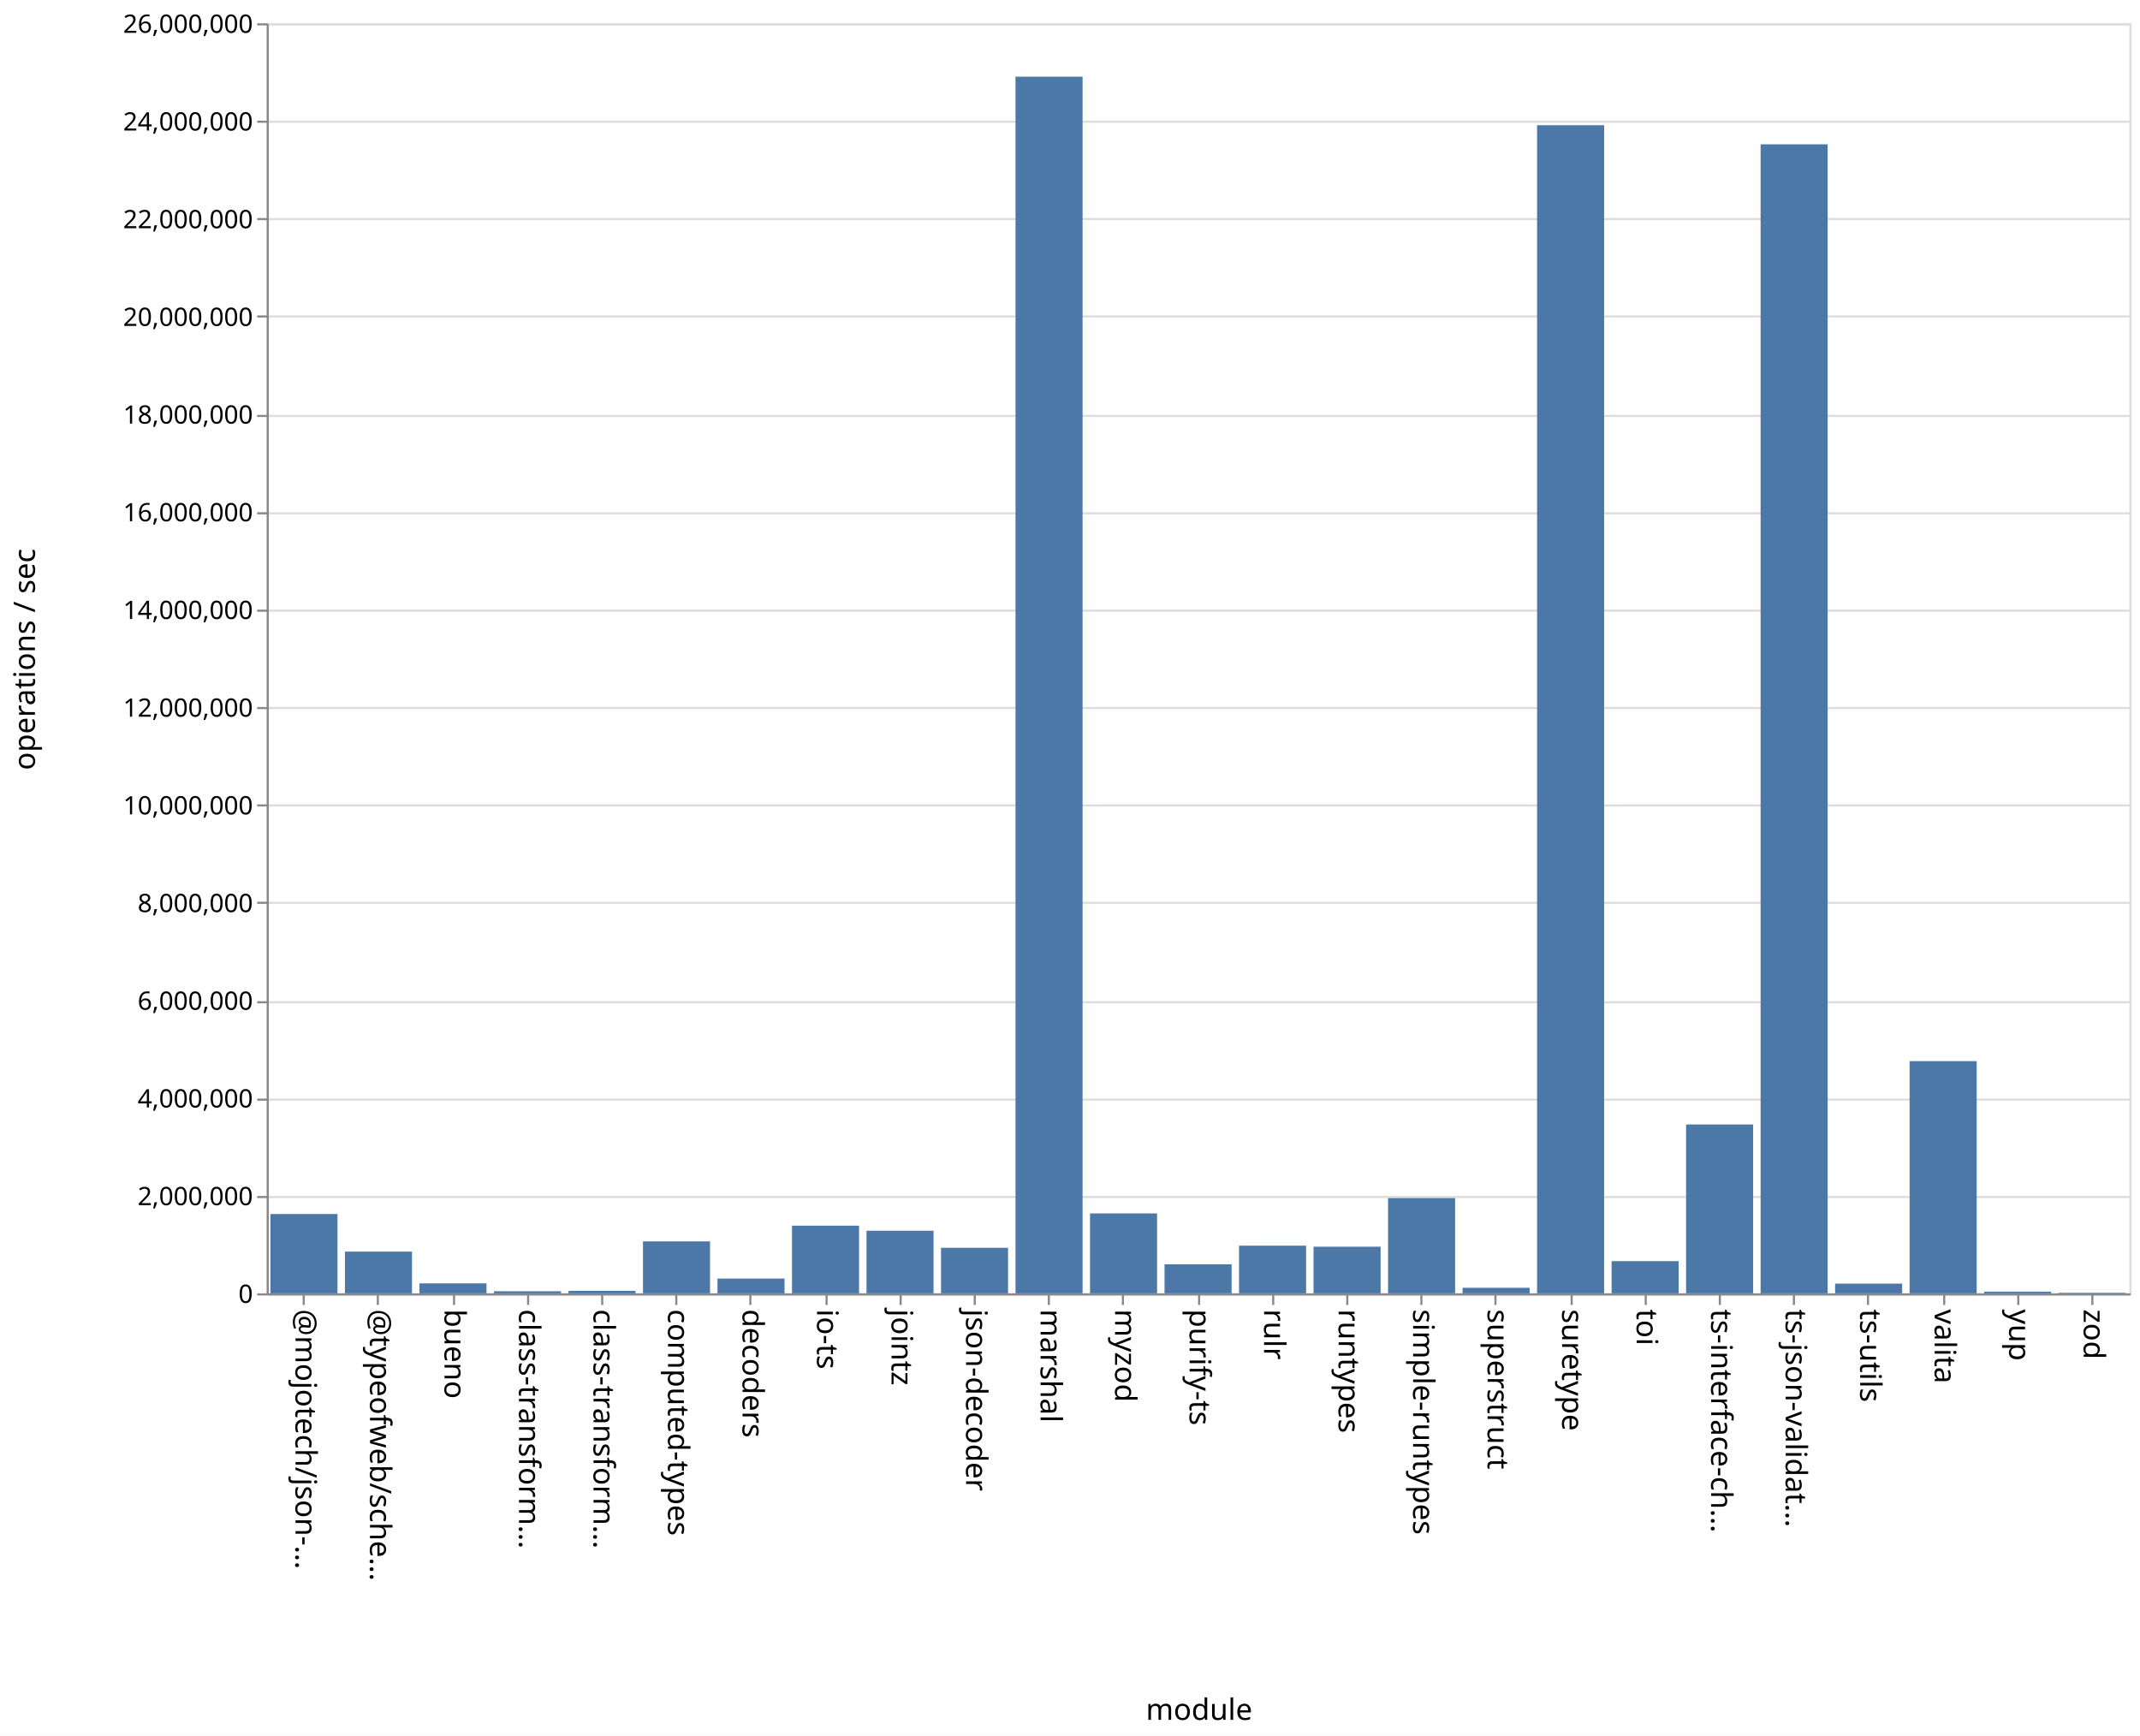
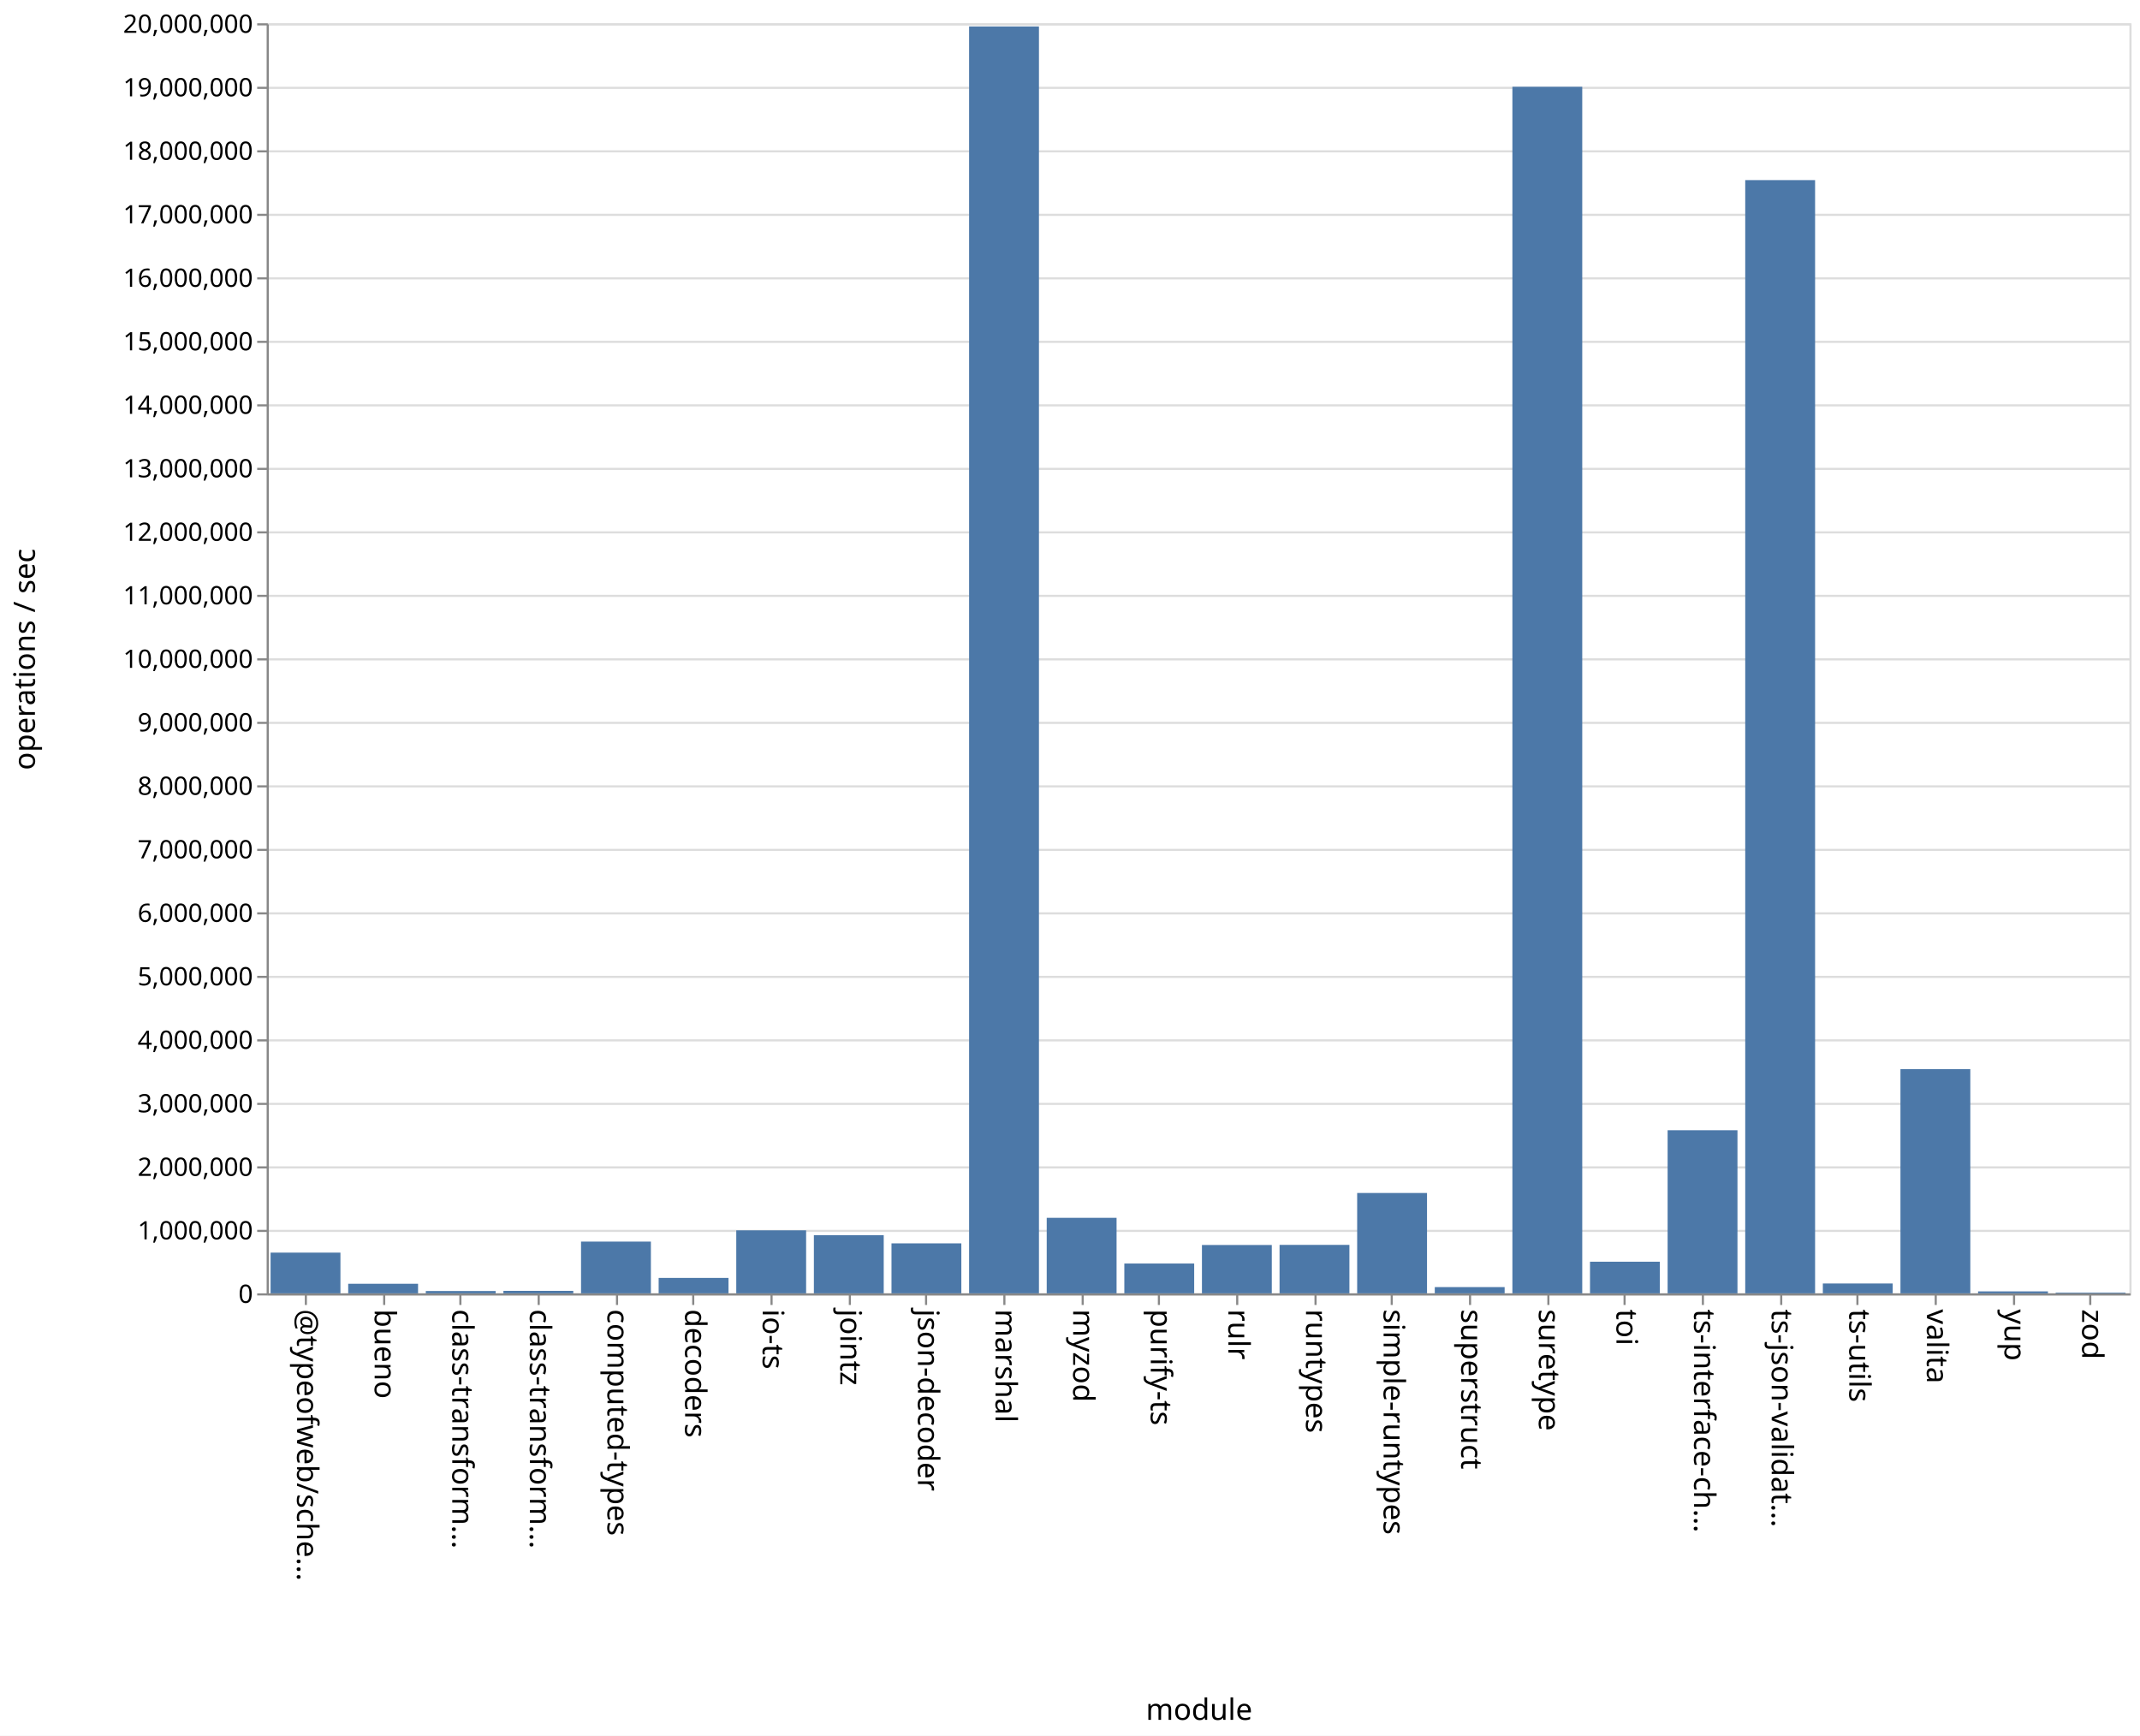
<svg xmlns="http://www.w3.org/2000/svg" class="marks" width="1011" height="820">
  <path fill="#fff" d="M0 0h1011v820H0z" />
  <g class="mark-group role-frame root" aria-roledescription="group mark container" fill="none" stroke-miterlimit="10">
    <path class="background" aria-hidden="true" d="M126.5 11.5h880v600h-880z" stroke="#ddd" />
-     <g class="mark-group role-axis" aria-roledescription="axis" aria-label="Y-axis for a linear scale with values from 0 to 26,000,000">
+     <g class="mark-group role-axis" aria-roledescription="axis" aria-label="Y-axis for a linear scale with values from 0 to 20,000,000">
      <path class="background" aria-hidden="true" d="M126.5 11.5z" pointer-events="none" />
      <g class="mark-rule role-axis-grid" pointer-events="none" stroke="#ddd">
-         <path d="M126.5 611.5h880M126.5 565.5h880M126.5 519.5h880M126.5 473.5h880M126.5 426.5h880M126.5 380.5h880M126.5 334.5h880M126.5 288.5h880M126.5 242.5h880M126.5 196.5h880M126.5 149.5h880M126.5 103.5h880M126.5 57.5h880M126.5 11.5h880" />
+         <path d="M126.5 611.5h880M126.5 581.5h880M126.5 551.5h880M126.5 521.5h880M126.5 491.5h880M126.5 461.5h880M126.5 431.5h880M126.5 401.5h880M126.5 371.5h880M126.5 341.5h880M126.5 311.5h880M126.5 281.5h880M126.5 251.5h880M126.5 221.5h880M126.5 191.5h880M126.5 161.5h880M126.5 131.5h880M126.5 101.5h880M126.5 71.5h880M126.5 41.5h880M126.5 11.5h880" />
      </g>
    </g>
-     <g class="mark-group role-axis" aria-roledescription="axis" aria-label="X-axis titled 'module' for a discrete scale with 25 values: @mojotech/json-type-validation, @typeofweb/schema, bueno, class-transformer-validator-async, class-transformer-validator-sync, ending with zod">
+     <g class="mark-group role-axis" aria-roledescription="axis" aria-label="X-axis titled 'module' for a discrete scale with 24 values: @typeofweb/schema, bueno, class-transformer-validator-async, class-transformer-validator-sync, computed-types, ending with zod">
      <path class="background" aria-hidden="true" d="M126.5 611.5z" pointer-events="none" />
      <g class="mark-rule role-axis-tick" pointer-events="none" stroke="#888">
-         <path d="M143.5 611.5v5M178.5 611.5v5M214.5 611.5v5M249.5 611.5v5M284.5 611.5v5M319.5 611.5v5M354.5 611.5v5M390.5 611.5v5M425.5 611.5v5M460.5 611.5v5M495.5 611.5v5M530.5 611.5v5M566.5 611.5v5M601.5 611.5v5M636.5 611.5v5M671.5 611.5v5M706.5 611.5v5M742.5 611.5v5M777.5 611.5v5M812.5 611.5v5M847.5 611.5v5M882.5 611.5v5M918.5 611.5v5M953.5 611.5v5M988.5 611.5v5" />
+         <path d="M144.5 611.5v5M181.5 611.5v5M217.5 611.5v5M254.5 611.5v5M291.5 611.5v5M327.5 611.5v5M364.5 611.5v5M401.5 611.5v5M437.5 611.5v5M474.5 611.5v5M511.5 611.5v5M547.5 611.5v5M584.5 611.5v5M621.5 611.5v5M657.5 611.5v5M694.5 611.5v5M731.5 611.5v5M767.5 611.5v5M804.5 611.5v5M841.5 611.5v5M877.5 611.5v5M914.5 611.5v5M951.5 611.5v5M987.5 611.5v5" />
      </g>
      <g class="mark-text role-axis-label" pointer-events="none" font-family="sans-serif" font-size="14" fill="#000">
-         <text transform="rotate(90 -239.45 379.05)">@mojotech/json-…</text>
-         <text transform="rotate(90 -221.85 396.65)">@typeofweb/sche…</text>
-         <text transform="rotate(90 -204.25 414.25)">bueno</text>
-         <text transform="rotate(90 -186.65 431.85)">class-transform…</text>
-         <text transform="rotate(90 -169.05 449.45)">class-transform…</text>
-         <text transform="rotate(90 -151.45 467.05)">computed-types</text>
-         <text transform="rotate(90 -133.85 484.65)">decoders</text>
-         <text transform="rotate(90 -116.25 502.25)">io-ts</text>
-         <text transform="rotate(90 -98.65 519.85)">jointz</text>
-         <text transform="rotate(90 -81.05 537.45)">json-decoder</text>
-         <text transform="rotate(90 -63.45 555.05)">marshal</text>
-         <text transform="rotate(90 -45.85 572.65)">myzod</text>
-         <text transform="rotate(90 -28.25 590.25)">purify-ts</text>
-         <text transform="rotate(90 -10.65 607.85)">rulr</text>
-         <text transform="rotate(90 6.95 625.45)">runtypes</text>
-         <text transform="rotate(90 24.55 643.05)">simple-runtypes</text>
-         <text transform="rotate(90 42.15 660.65)">superstruct</text>
-         <text transform="rotate(90 59.75 678.25)">suretype</text>
-         <text transform="rotate(90 77.35 695.85)">toi</text>
-         <text transform="rotate(90 94.95 713.45)">ts-interface-ch…</text>
-         <text transform="rotate(90 112.55 731.05)">ts-json-validat…</text>
-         <text transform="rotate(90 130.15 748.65)">ts-utils</text>
-         <text transform="rotate(90 147.75 766.25)">valita</text>
-         <text transform="rotate(90 165.35 783.85)">yup</text>
-         <text transform="rotate(90 182.95 801.45)">zod</text>
+         <text transform="rotate(90 -239.083 379.417)">@typeofweb/sche…</text>
+         <text transform="rotate(90 -220.75 397.75)">bueno</text>
+         <text transform="rotate(90 -202.417 416.083)">class-transform…</text>
+         <text transform="rotate(90 -184.083 434.417)">class-transform…</text>
+         <text transform="rotate(90 -165.75 452.75)">computed-types</text>
+         <text transform="rotate(90 -147.417 471.083)">decoders</text>
+         <text transform="rotate(90 -129.083 489.417)">io-ts</text>
+         <text transform="rotate(90 -110.75 507.75)">jointz</text>
+         <text transform="rotate(90 -92.417 526.083)">json-decoder</text>
+         <text transform="rotate(90 -74.083 544.417)">marshal</text>
+         <text transform="rotate(90 -55.75 562.75)">myzod</text>
+         <text transform="rotate(90 -37.417 581.083)">purify-ts</text>
+         <text transform="rotate(90 -19.083 599.417)">rulr</text>
+         <text transform="rotate(90 -.75 617.75)">runtypes</text>
+         <text transform="rotate(90 17.583 636.083)">simple-runtypes</text>
+         <text transform="rotate(90 35.917 654.417)">superstruct</text>
+         <text transform="rotate(90 54.25 672.75)">suretype</text>
+         <text transform="rotate(90 72.583 691.083)">toi</text>
+         <text transform="rotate(90 90.917 709.417)">ts-interface-ch…</text>
+         <text transform="rotate(90 109.25 727.75)">ts-json-validat…</text>
+         <text transform="rotate(90 127.583 746.083)">ts-utils</text>
+         <text transform="rotate(90 145.917 764.417)">valita</text>
+         <text transform="rotate(90 164.25 782.75)">yup</text>
+         <text transform="rotate(90 182.583 801.083)">zod</text>
      </g>
      <path stroke="#888" d="M126.5 611.5h880" class="mark-rule role-axis-domain" pointer-events="none" />
      <text text-anchor="middle" transform="translate(566.5 812.5)" font-family="sans-serif" font-size="14" fill="#000" class="mark-text role-axis-title" pointer-events="none">module</text>
    </g>
-     <g class="mark-group role-axis" aria-roledescription="axis" aria-label="Y-axis titled 'operations / sec' for a linear scale with values from 0 to 26,000,000">
+     <g class="mark-group role-axis" aria-roledescription="axis" aria-label="Y-axis titled 'operations / sec' for a linear scale with values from 0 to 20,000,000">
      <path class="background" aria-hidden="true" d="M126.5 11.5z" pointer-events="none" />
      <g class="mark-rule role-axis-tick" pointer-events="none" stroke="#888">
-         <path d="M126.5 611.5h-5M126.5 565.5h-5M126.5 519.5h-5M126.5 473.5h-5M126.5 426.5h-5M126.5 380.5h-5M126.5 334.5h-5M126.5 288.5h-5M126.5 242.5h-5M126.5 196.5h-5M126.5 149.5h-5M126.5 103.5h-5M126.5 57.5h-5M126.5 11.5h-5" />
+         <path d="M126.5 611.5h-5M126.5 581.5h-5M126.5 551.5h-5M126.5 521.5h-5M126.5 491.5h-5M126.5 461.5h-5M126.5 431.5h-5M126.5 401.5h-5M126.5 371.5h-5M126.5 341.5h-5M126.5 311.5h-5M126.5 281.5h-5M126.5 251.5h-5M126.5 221.5h-5M126.5 191.5h-5M126.5 161.5h-5M126.5 131.5h-5M126.5 101.5h-5M126.5 71.5h-5M126.5 41.5h-5M126.5 11.5h-5" />
      </g>
      <g class="mark-text role-axis-label" pointer-events="none" text-anchor="end" font-family="sans-serif" font-size="12" fill="#000">
        <text transform="translate(119.5 615.5)">0</text>
-         <text transform="translate(119.5 569.346)">2,000,000</text>
-         <text transform="translate(119.5 523.192)">4,000,000</text>
-         <text transform="translate(119.5 477.038)">6,000,000</text>
-         <text transform="translate(119.5 430.885)">8,000,000</text>
-         <text transform="translate(119.5 384.73)">10,000,000</text>
-         <text transform="translate(119.5 338.577)">12,000,000</text>
-         <text transform="translate(119.5 292.423)">14,000,000</text>
-         <text transform="translate(119.5 246.27)">16,000,000</text>
-         <text transform="translate(119.5 200.115)">18,000,000</text>
-         <text transform="translate(119.5 153.962)">20,000,000</text>
-         <text transform="translate(119.5 107.808)">22,000,000</text>
-         <text transform="translate(119.5 61.654)">24,000,000</text>
-         <text transform="translate(119.5 15.5)">26,000,000</text>
+         <text transform="translate(119.5 585.5)">1,000,000</text>
+         <text transform="translate(119.5 555.5)">2,000,000</text>
+         <text transform="translate(119.5 525.5)">3,000,000</text>
+         <text transform="translate(119.5 495.5)">4,000,000</text>
+         <text transform="translate(119.5 465.5)">5,000,000</text>
+         <text transform="translate(119.5 435.5)">6,000,000</text>
+         <text transform="translate(119.5 405.5)">7,000,000</text>
+         <text transform="translate(119.5 375.5)">8,000,000</text>
+         <text transform="translate(119.5 345.5)">9,000,000</text>
+         <text transform="translate(119.5 315.5)">10,000,000</text>
+         <text transform="translate(119.5 285.5)">11,000,000</text>
+         <text transform="translate(119.5 255.5)">12,000,000</text>
+         <text transform="translate(119.5 225.5)">13,000,000</text>
+         <text transform="translate(119.5 195.5)">14,000,000</text>
+         <text transform="translate(119.5 165.5)">15,000,000</text>
+         <text transform="translate(119.5 135.5)">16,000,000</text>
+         <text transform="translate(119.5 105.5)">17,000,000</text>
+         <text transform="translate(119.5 75.5)">18,000,000</text>
+         <text transform="translate(119.5 45.5)">19,000,000</text>
+         <text transform="translate(119.5 15.5)">20,000,000</text>
      </g>
      <path stroke="#888" d="M126.5 611.5v-600" class="mark-rule role-axis-domain" pointer-events="none" />
      <text text-anchor="middle" transform="rotate(-90 164 147.5)" font-family="sans-serif" font-size="14" fill="#000" class="mark-text role-axis-title" pointer-events="none">operations / sec</text>
    </g>
    <g class="mark-rect role-mark marks" aria-roledescription="rect mark container" fill="#4c78a8">
-       <path d="M198.16 606.29h31.68V611h-31.68zM233.36 610.007h31.68V611h-31.68zM268.56 609.828h31.68V611h-31.68zM303.76 586.454h31.68V611h-31.68zM338.96 604.021h31.68V611h-31.68zM374.16 579.034h31.68V611h-31.68zM409.36 581.427h31.68V611h-31.68zM444.56 589.482h31.68V611h-31.68zM479.76 36.23h31.68V611h-31.68zM514.96 573.245h31.68V611h-31.68zM550.16 597.282h31.68V611h-31.68zM585.36 588.48h31.68V611h-31.68zM620.56 588.961h31.68V611h-31.68zM655.76 566.001h31.68V611h-31.68zM690.96 608.375h31.68V611h-31.68zM726.16 59.144h31.68V611h-31.68zM761.36 595.79h31.68V611h-31.68zM796.56 531.225h31.68V611h-31.68zM831.76 68.17h31.68V611h-31.68zM866.96 606.405h31.68V611h-31.68zM162.96 591.293h31.68V611h-31.68zM902.16 501.305h31.68V611h-31.68zM937.36 610.2h31.68v.8h-31.68zM972.56 610.742h31.68V611h-31.68zM127.76 573.525h31.68V611h-31.68z" />
+       <path d="M164.5 606.478h33V611h-33zM201.167 609.905h33V611h-33zM237.833 609.825h33V611h-33zM274.5 586.553h33V611h-33zM311.167 603.714h33V611h-33zM347.833 581.235h33V611h-33zM384.5 583.525h33V611h-33zM421.167 587.388h33V611h-33zM457.833 12.504h33V611h-33zM494.5 575.32h33V611h-33zM531.167 596.913h33V611h-33zM567.833 588.16h33V611h-33zM604.5 588.106h33V611h-33zM641.167 563.59h33V611h-33zM677.833 608.051h33V611h-33zM714.5 40.985h33V611h-33zM751.167 596.058h33V611h-33zM787.833 533.947h33V611h-33zM824.5 85.086h33V611h-33zM861.167 606.347h33V611h-33zM127.833 591.765h33V611h-33zM897.833 505.079h33V611h-33zM934.5 610.077h33V611h-33zM971.167 610.659h33V611h-33z" />
    </g>
  </g>
</svg>
